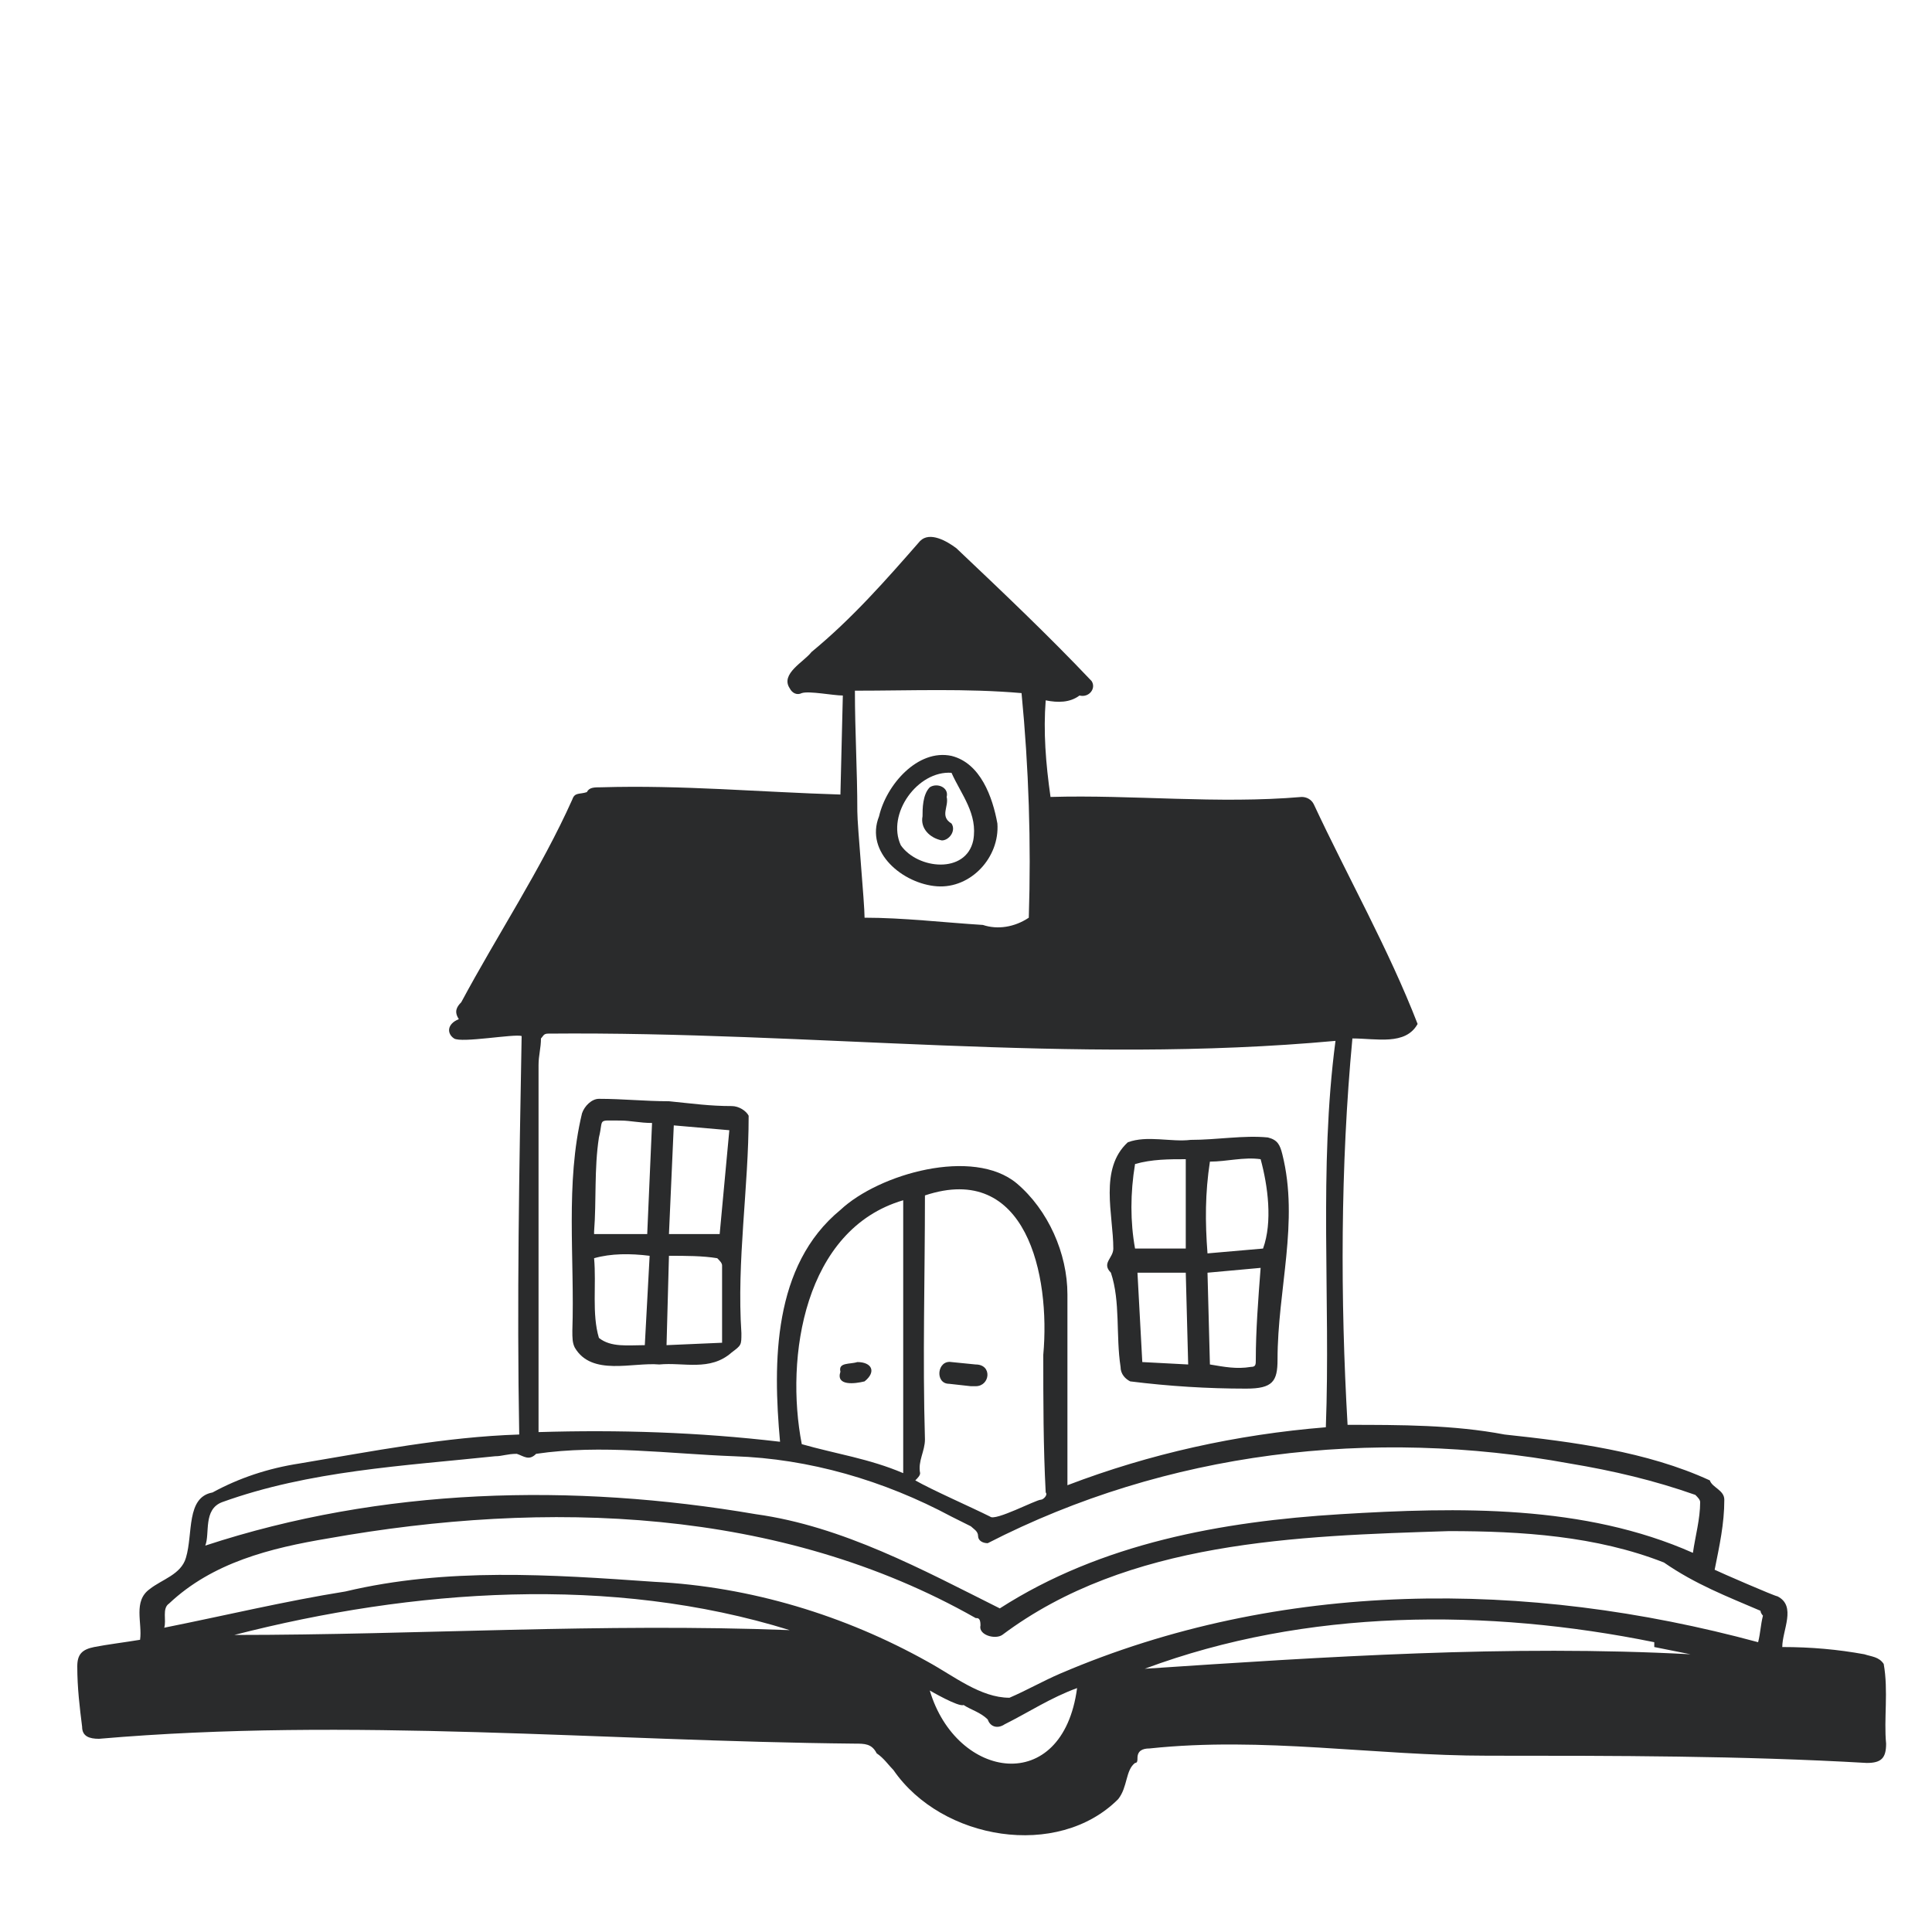
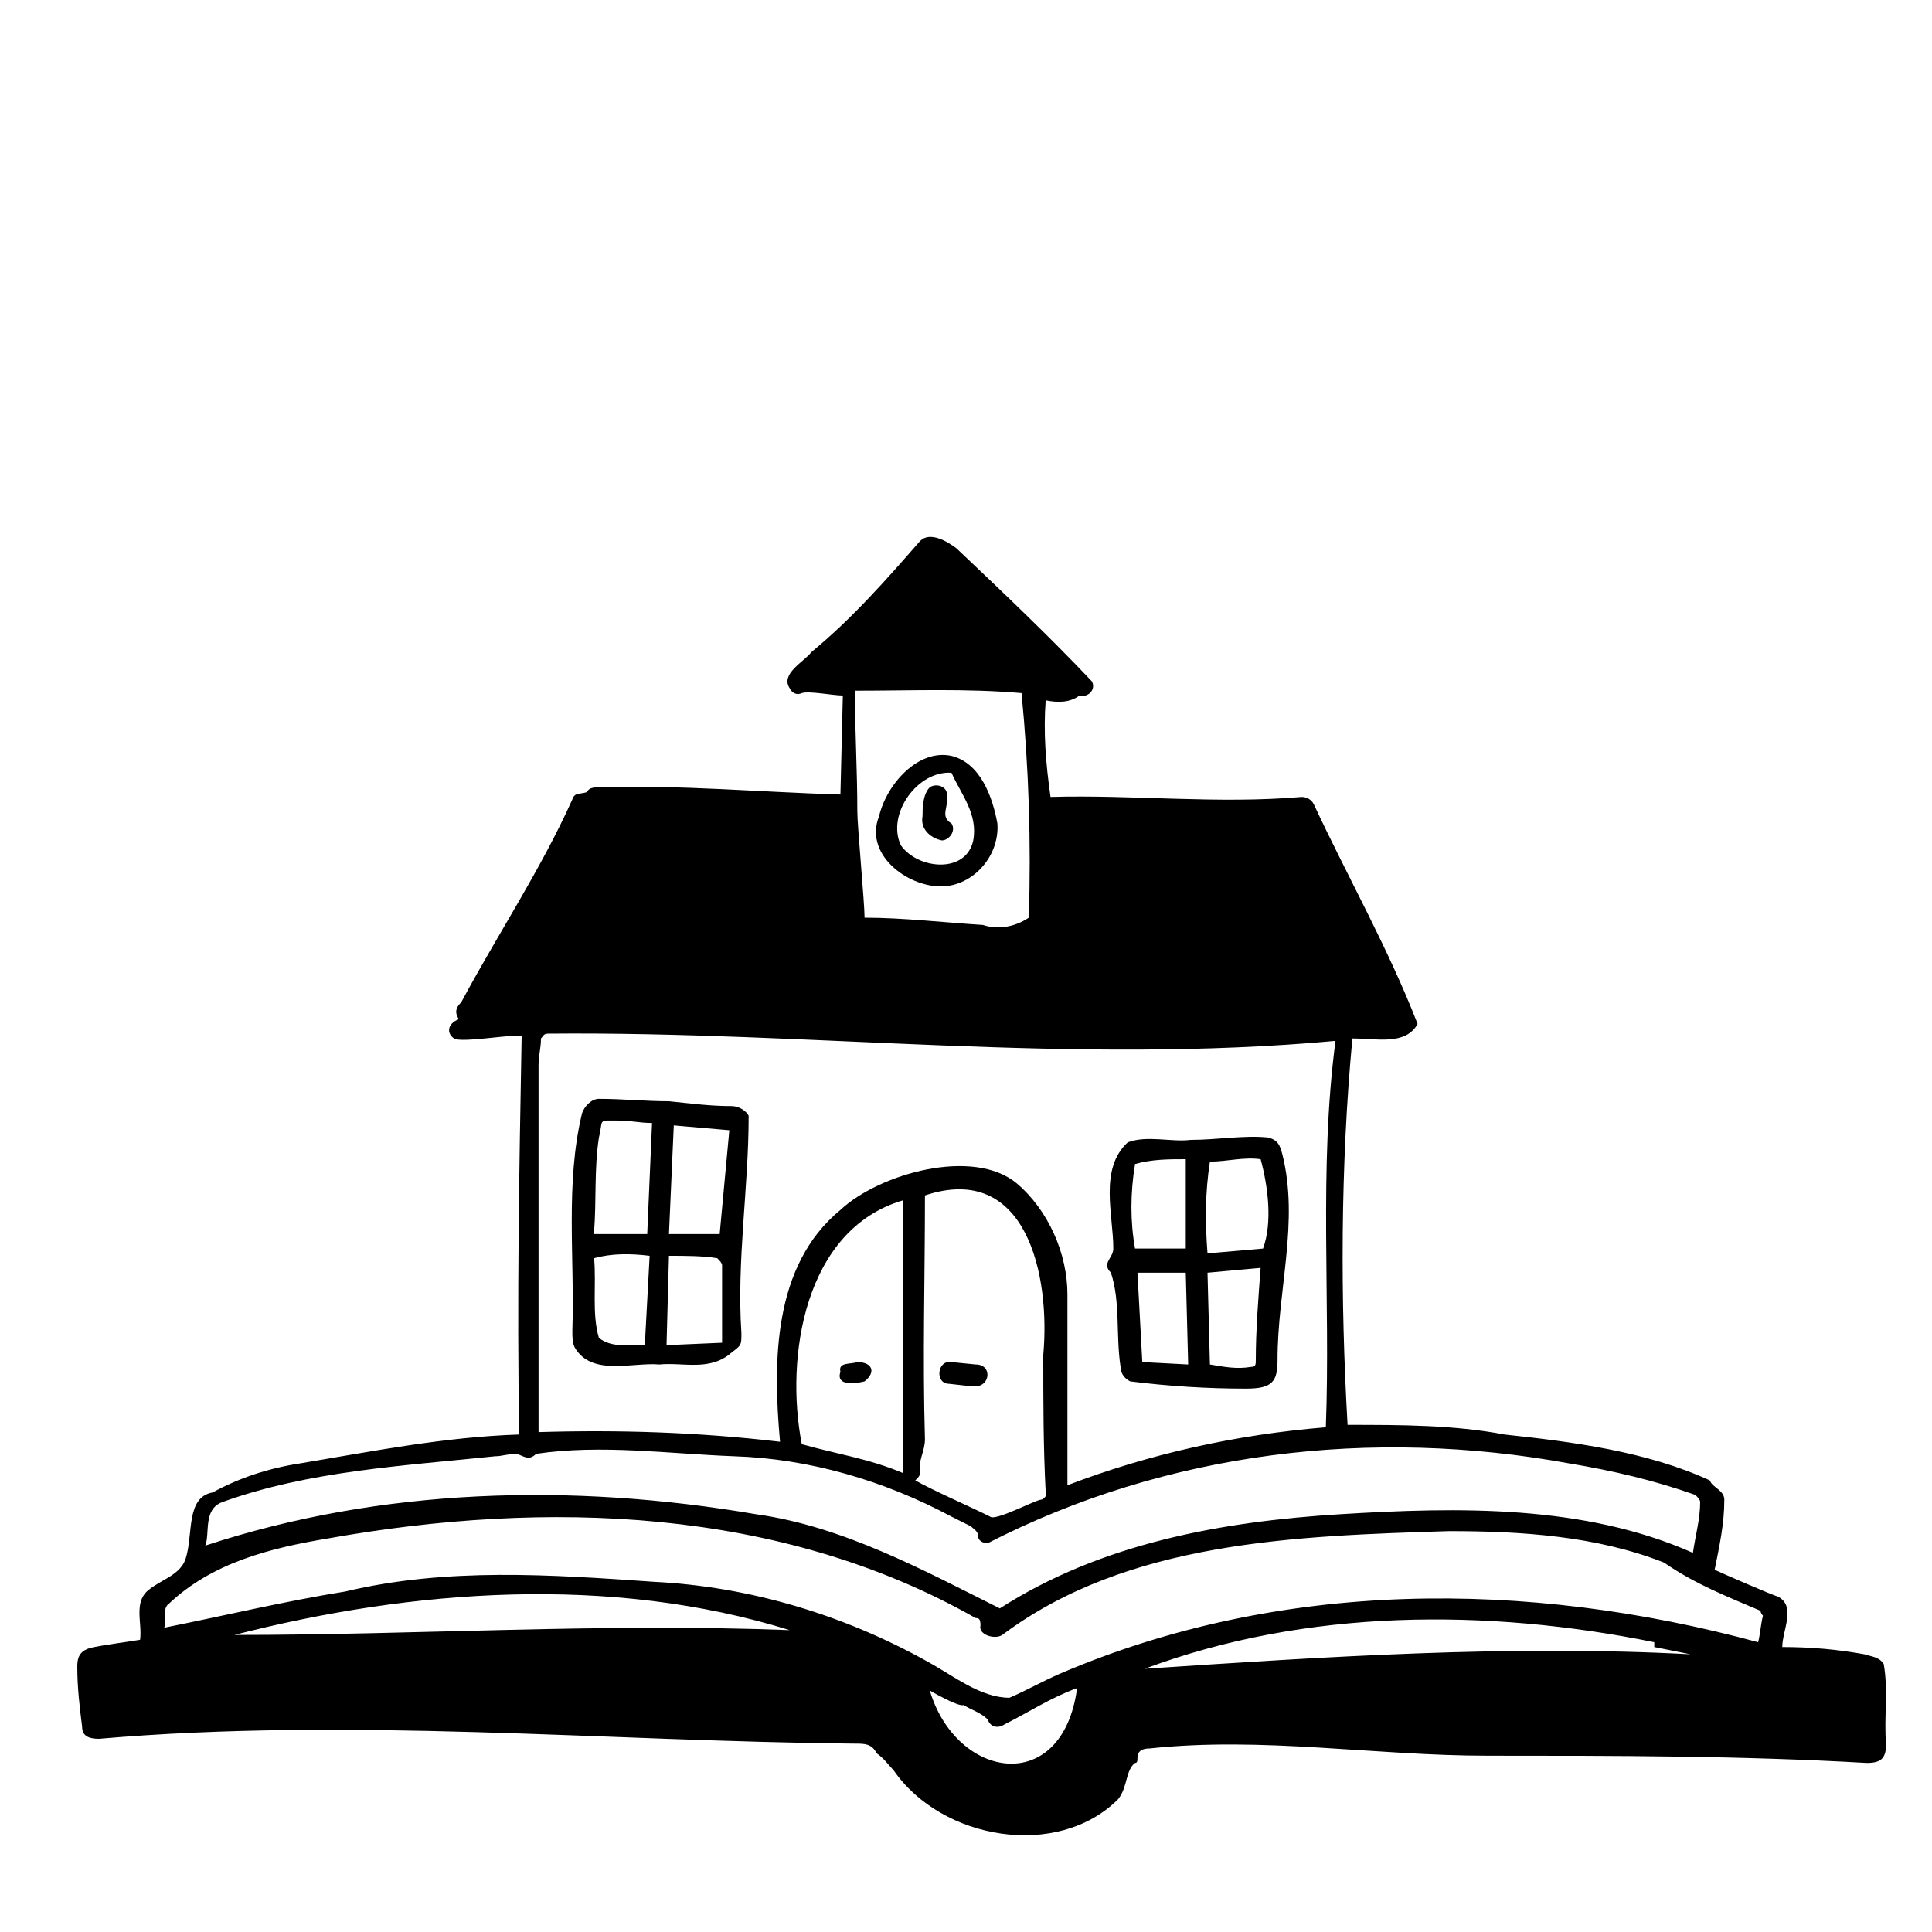
<svg xmlns="http://www.w3.org/2000/svg" version="1.1" id="Layer_1" x="0px" y="0px" viewBox="0 0 80 80" style="enable-background:new 0 0 80 80" xml:space="preserve">
-   <style type="text/css">.st0{fill:#2A2B2C;}</style>
-   <path class="st0" d="M55.8,59c2.2,0,4.4,0,6.5,0.4c2.8,0.3,5.9,0.7,8.5,1.9c0.1,0.3,0.6,0.4,0.6,0.8c0,1-0.2,1.9-0.4,2.9  c0.2,0.1,2.5,1.1,2.6,1.1c0.8,0.4,0.2,1.4,0.2,2.1c1.2,0,2.3,0.1,3.4,0.3c0.3,0.1,0.6,0.1,0.8,0.4c0.2,1.1,0,2.3,0.1,3.3  c0,0.6-0.2,0.8-0.8,0.8c-5.2-0.3-10.4-0.3-15.7-0.3c-4.7,0-9.3-0.8-14-0.3c-0.3,0-0.5,0.1-0.5,0.4c0,0.1,0,0.2-0.1,0.2  c-0.4,0.3-0.3,1-0.7,1.5c-2.5,2.5-7.3,1.7-9.3-1.2c-0.2-0.2-0.4-0.5-0.7-0.7c-0.2-0.4-0.5-0.4-0.9-0.4C25,72.1,14.5,71.1,4.1,72  c-0.4,0-0.7-0.1-0.7-0.5c-0.1-0.8-0.2-1.6-0.2-2.5c0-0.5,0.2-0.7,0.7-0.8c0.5-0.1,1.3-0.2,1.9-0.3c0.1-0.7-0.3-1.6,0.4-2.1  c0.5-0.4,1.3-0.6,1.5-1.3c0.3-1,0-2.5,1.1-2.7c1.1-0.6,2.3-1,3.6-1.2c3-0.5,6-1.1,9.1-1.2c-0.1-5.5,0-11,0.1-16.5  c-0.3-0.1-2.5,0.3-2.8,0.1c-0.3-0.2-0.3-0.6,0.2-0.8c-0.2-0.3-0.1-0.5,0.1-0.7c1.5-2.8,3.3-5.5,4.6-8.4c0.1-0.3,0.3-0.2,0.6-0.3  c0.1-0.2,0.3-0.2,0.6-0.2c3.3-0.1,6.6,0.2,9.9,0.3l0.1-4.1c-0.4,0-1.4-0.2-1.7-0.1c-0.2,0.1-0.4,0-0.5-0.2c-0.4-0.6,0.6-1.1,0.9-1.5  c1.7-1.4,3.1-3,4.5-4.6c0.4-0.4,1.1,0,1.5,0.3c1.9,1.8,3.8,3.6,5.6,5.5c0.2,0.3-0.1,0.7-0.5,0.6c-0.4,0.3-0.9,0.3-1.4,0.2  c-0.1,1.3,0,2.6,0.2,4c3.4-0.1,6.9,0.3,10.4,0c0.2,0,0.4,0.1,0.5,0.3c1.4,3,3.1,6,4.3,9.1C58.2,43.3,57,43,56,43  C55.5,48.3,55.5,53.8,55.8,59z M32.3,59.7c-0.3-3.3-0.3-7.3,2.5-9.6c1.6-1.5,5.5-2.6,7.3-1.1c1.3,1.1,2.1,2.9,2.1,4.6  c0,2.6,0,5.2,0,7.9c3.4-1.3,7-2.1,10.7-2.4c0.2-5.3-0.3-10.7,0.4-16c-10.9,1-21.7-0.4-32.6-0.3c-0.2,0-0.2,0.1-0.3,0.2  c0,0.4-0.1,0.7-0.1,1.1c0,5.1,0,10.1,0,15.2C25.6,59.2,28.9,59.3,32.3,59.7L32.3,59.7z M72.8,68c0.1-0.4,0.1-0.7,0.2-1.1  c0,0-0.1-0.1-0.1-0.2c-1.4-0.6-2.7-1.1-4-2c-2.8-1.1-5.9-1.3-8.9-1.3c-6.3,0.2-13.3,0.4-18.5,4.3c-0.3,0.2-1,0-0.9-0.4  c0-0.3-0.1-0.3-0.2-0.3c-8.1-4.6-17.8-4.9-26.8-3.3c-2.4,0.4-4.8,1-6.6,2.7c-0.3,0.2-0.1,0.7-0.2,1c2.5-0.5,5-1.1,7.5-1.5  c4.2-1,8.5-0.7,12.8-0.4c4,0.2,7.9,1.4,11.3,3.3c1.1,0.6,2.2,1.5,3.4,1.5c0.7-0.3,1.4-0.7,2.1-1C53,65.4,63.2,65.4,72.8,68L72.8,68z   M8.5,64c7.3-2.4,15.2-2.6,22.8-1.3c3.6,0.5,6.9,2.3,10.1,3.9c4.2-2.7,9.2-3.6,14.1-3.9c4.9-0.3,10.1-0.4,14.6,1.6  c0.1-0.7,0.3-1.4,0.3-2.1c0-0.1-0.1-0.2-0.2-0.3c-1.7-0.6-3.4-1-5.2-1.3c-8.2-1.5-16.7-0.5-24.1,3.3c-0.2,0-0.4-0.1-0.4-0.3  c0-0.2-0.2-0.3-0.3-0.4l-0.8-0.4c-2.8-1.5-5.9-2.4-9-2.5c-2.7-0.1-5.5-0.5-8.2-0.1c-0.3,0.3-0.5,0.1-0.8,0c-0.4,0-0.6,0.1-0.9,0.1  c-3.8,0.4-7.7,0.6-11.3,1.9C8.4,62.5,8.7,63.5,8.5,64L8.5,64z M38.3,49.5c0,3.4-0.1,6.7,0,10.1c0,0.5-0.3,0.9-0.2,1.4  c0,0.1-0.1,0.2-0.2,0.3c0.7,0.4,2.3,1.1,3.1,1.5c0.2,0.2,1.9-0.7,2.1-0.7c0.1,0,0.3-0.2,0.2-0.3c-0.1-1.9-0.1-3.8-0.1-5.7  C43.5,52.8,42.5,48.1,38.3,49.5z M42.3,28.7c-2.3-0.2-4.6-0.1-6.9-0.1c0,1.7,0.1,3.3,0.1,5c0,0.6,0.3,3.8,0.3,4.4  c1.6,0,3.3,0.2,4.9,0.3c0.6,0.2,1.3,0.1,1.9-0.3C42.7,34.9,42.6,31.8,42.3,28.7L42.3,28.7z M37.4,61V49.7c-4.1,1.2-4.9,6.5-4.2,10.1  C34.6,60.2,36,60.4,37.4,61z M70,68.5L70,68.5l-1.5-0.3V68c-6.9-1.4-14.4-1.4-21.1,1.1C54.9,68.6,62.5,68.1,70,68.5z M32.7,67.5  c-7.4-2.3-15.6-1.7-23,0.2C17.3,67.7,24.9,67.2,32.7,67.5z M38.5,70c1.1,3.7,5.5,4.4,6.1-0.1c-1.1,0.4-2,1-3,1.5  c-0.3,0.2-0.6,0.1-0.7-0.2c-0.3-0.3-0.7-0.4-1-0.6C39.7,70.7,38.5,70,38.5,70z" />
-   <path class="st0" d="M27.3,56.5c-1.1-0.1-2.8,0.5-3.5-0.7c-0.1-0.2-0.1-0.4-0.1-0.7c0.1-3-0.3-6.1,0.4-9c0.1-0.3,0.4-0.6,0.7-0.6  c1,0,1.9,0.1,2.9,0.1c1,0.1,1.7,0.2,2.6,0.2c0.3,0,0.6,0.2,0.7,0.4c0,3-0.5,6-0.3,9c0,0.5,0,0.5-0.4,0.8  C29.4,56.8,28.3,56.4,27.3,56.5L27.3,56.5z M27,46.5c-0.5,0-0.9-0.1-1.3-0.1c-1,0-0.7-0.1-0.9,0.7c-0.2,1.3-0.1,2.6-0.2,3.9  c0,0,0,0,0,0.1h2.2L27,46.5z M27.7,51.1h2.1l0.4-4.3l-2.3-0.2L27.7,51.1z M27.7,52l-0.1,3.7l2.3-0.1c0-1.1,0-2.2,0-3.2  c0-0.1-0.1-0.2-0.2-0.3C29.1,52,28.4,52,27.7,52L27.7,52z M26.7,55.7l0.2-3.7c-0.8-0.1-1.6-0.1-2.3,0.1c0.1,1.1-0.1,2.3,0.2,3.3  C25.3,55.8,26,55.7,26.7,55.7L26.7,55.7z" />
-   <path class="st0" d="M49.3,47.2c1.1,0,2.2-0.2,3.2-0.1c0.4,0.1,0.5,0.3,0.6,0.7c0.7,2.8-0.2,5.6-0.2,8.5c0,0.9-0.2,1.2-1.3,1.2  c-1.6,0-3.2-0.1-4.8-0.3c-0.2-0.1-0.4-0.3-0.4-0.6c-0.2-1.3,0-2.7-0.4-3.9c-0.4-0.4,0.1-0.6,0.1-1c0-1.4-0.6-3.3,0.6-4.4  C47.5,47,48.5,47.3,49.3,47.2z M50.1,48.1c-0.2,1.3-0.2,2.5-0.1,3.8l2.3-0.2c0.4-1.1,0.2-2.6-0.1-3.7C51.5,47.9,50.8,48.1,50.1,48.1  z M50.1,56.5c0.6,0.1,1.1,0.2,1.7,0.1c0.2,0,0.2-0.1,0.2-0.3c0-1.2,0.1-2.5,0.2-3.8L50,52.7L50.1,56.5z M49.1,48  c-0.7,0-1.4,0-2.1,0.2c-0.2,1.2-0.2,2.4,0,3.5h2.1V48z M49.1,52.7h-2l0.2,3.7l1.9,0.1L49.1,52.7z" />
-   <path class="st0" d="M40.2,57.4l-0.9-0.1c-0.6,0-0.5-1,0.1-0.9c0,0,1,0.1,1,0.1c0.7,0,0.6,0.9,0,0.9C40.3,57.4,40.2,57.4,40.2,57.4z  " />
-   <path class="st0" d="M38.8,36.7c-1.4-0.1-3-1.4-2.4-2.9c0.3-1.3,1.6-2.8,3-2.5c1.2,0.3,1.7,1.7,1.9,2.8  C41.4,35.5,40.2,36.8,38.8,36.7z M39.4,32c-1.4-0.1-2.7,1.7-2.1,3c0.7,1,2.7,1.2,3-0.2C40.5,33.7,39.8,32.9,39.4,32z" />
-   <path class="st0" d="M35.5,56.4c0.6,0,0.8,0.4,0.3,0.8c-0.4,0.1-1.2,0.2-1-0.4C34.7,56.4,35.2,56.5,35.5,56.4z" />
-   <path class="st0" d="M38.2,33.8c0-0.3,0-0.9,0.3-1.2c0.3-0.2,0.8,0,0.7,0.4c0.1,0.4-0.3,0.8,0.2,1.1c0.2,0.3-0.1,0.7-0.4,0.7  C38.5,34.7,38.1,34.3,38.2,33.8z" />
+   <path d="M55.8,59c2.2,0,4.4,0,6.5,0.4c2.8,0.3,5.9,0.7,8.5,1.9c0.1,0.3,0.6,0.4,0.6,0.8c0,1-0.2,1.9-0.4,2.9  c0.2,0.1,2.5,1.1,2.6,1.1c0.8,0.4,0.2,1.4,0.2,2.1c1.2,0,2.3,0.1,3.4,0.3c0.3,0.1,0.6,0.1,0.8,0.4c0.2,1.1,0,2.3,0.1,3.3  c0,0.6-0.2,0.8-0.8,0.8c-5.2-0.3-10.4-0.3-15.7-0.3c-4.7,0-9.3-0.8-14-0.3c-0.3,0-0.5,0.1-0.5,0.4c0,0.1,0,0.2-0.1,0.2  c-0.4,0.3-0.3,1-0.7,1.5c-2.5,2.5-7.3,1.7-9.3-1.2c-0.2-0.2-0.4-0.5-0.7-0.7c-0.2-0.4-0.5-0.4-0.9-0.4C25,72.1,14.5,71.1,4.1,72  c-0.4,0-0.7-0.1-0.7-0.5c-0.1-0.8-0.2-1.6-0.2-2.5c0-0.5,0.2-0.7,0.7-0.8c0.5-0.1,1.3-0.2,1.9-0.3c0.1-0.7-0.3-1.6,0.4-2.1  c0.5-0.4,1.3-0.6,1.5-1.3c0.3-1,0-2.5,1.1-2.7c1.1-0.6,2.3-1,3.6-1.2c3-0.5,6-1.1,9.1-1.2c-0.1-5.5,0-11,0.1-16.5  c-0.3-0.1-2.5,0.3-2.8,0.1c-0.3-0.2-0.3-0.6,0.2-0.8c-0.2-0.3-0.1-0.5,0.1-0.7c1.5-2.8,3.3-5.5,4.6-8.4c0.1-0.3,0.3-0.2,0.6-0.3  c0.1-0.2,0.3-0.2,0.6-0.2c3.3-0.1,6.6,0.2,9.9,0.3l0.1-4.1c-0.4,0-1.4-0.2-1.7-0.1c-0.2,0.1-0.4,0-0.5-0.2c-0.4-0.6,0.6-1.1,0.9-1.5  c1.7-1.4,3.1-3,4.5-4.6c0.4-0.4,1.1,0,1.5,0.3c1.9,1.8,3.8,3.6,5.6,5.5c0.2,0.3-0.1,0.7-0.5,0.6c-0.4,0.3-0.9,0.3-1.4,0.2  c-0.1,1.3,0,2.6,0.2,4c3.4-0.1,6.9,0.3,10.4,0c0.2,0,0.4,0.1,0.5,0.3c1.4,3,3.1,6,4.3,9.1C58.2,43.3,57,43,56,43  C55.5,48.3,55.5,53.8,55.8,59z M32.3,59.7c-0.3-3.3-0.3-7.3,2.5-9.6c1.6-1.5,5.5-2.6,7.3-1.1c1.3,1.1,2.1,2.9,2.1,4.6  c0,2.6,0,5.2,0,7.9c3.4-1.3,7-2.1,10.7-2.4c0.2-5.3-0.3-10.7,0.4-16c-10.9,1-21.7-0.4-32.6-0.3c-0.2,0-0.2,0.1-0.3,0.2  c0,0.4-0.1,0.7-0.1,1.1c0,5.1,0,10.1,0,15.2C25.6,59.2,28.9,59.3,32.3,59.7L32.3,59.7z M72.8,68c0.1-0.4,0.1-0.7,0.2-1.1  c0,0-0.1-0.1-0.1-0.2c-1.4-0.6-2.7-1.1-4-2c-2.8-1.1-5.9-1.3-8.9-1.3c-6.3,0.2-13.3,0.4-18.5,4.3c-0.3,0.2-1,0-0.9-0.4  c0-0.3-0.1-0.3-0.2-0.3c-8.1-4.6-17.8-4.9-26.8-3.3c-2.4,0.4-4.8,1-6.6,2.7c-0.3,0.2-0.1,0.7-0.2,1c2.5-0.5,5-1.1,7.5-1.5  c4.2-1,8.5-0.7,12.8-0.4c4,0.2,7.9,1.4,11.3,3.3c1.1,0.6,2.2,1.5,3.4,1.5c0.7-0.3,1.4-0.7,2.1-1C53,65.4,63.2,65.4,72.8,68L72.8,68z   M8.5,64c7.3-2.4,15.2-2.6,22.8-1.3c3.6,0.5,6.9,2.3,10.1,3.9c4.2-2.7,9.2-3.6,14.1-3.9c4.9-0.3,10.1-0.4,14.6,1.6  c0.1-0.7,0.3-1.4,0.3-2.1c0-0.1-0.1-0.2-0.2-0.3c-1.7-0.6-3.4-1-5.2-1.3c-8.2-1.5-16.7-0.5-24.1,3.3c-0.2,0-0.4-0.1-0.4-0.3  c0-0.2-0.2-0.3-0.3-0.4l-0.8-0.4c-2.8-1.5-5.9-2.4-9-2.5c-2.7-0.1-5.5-0.5-8.2-0.1c-0.3,0.3-0.5,0.1-0.8,0c-0.4,0-0.6,0.1-0.9,0.1  c-3.8,0.4-7.7,0.6-11.3,1.9C8.4,62.5,8.7,63.5,8.5,64L8.5,64z M38.3,49.5c0,3.4-0.1,6.7,0,10.1c0,0.5-0.3,0.9-0.2,1.4  c0,0.1-0.1,0.2-0.2,0.3c0.7,0.4,2.3,1.1,3.1,1.5c0.2,0.2,1.9-0.7,2.1-0.7c0.1,0,0.3-0.2,0.2-0.3c-0.1-1.9-0.1-3.8-0.1-5.7  C43.5,52.8,42.5,48.1,38.3,49.5z M42.3,28.7c-2.3-0.2-4.6-0.1-6.9-0.1c0,1.7,0.1,3.3,0.1,5c0,0.6,0.3,3.8,0.3,4.4  c1.6,0,3.3,0.2,4.9,0.3c0.6,0.2,1.3,0.1,1.9-0.3C42.7,34.9,42.6,31.8,42.3,28.7L42.3,28.7z M37.4,61V49.7c-4.1,1.2-4.9,6.5-4.2,10.1  C34.6,60.2,36,60.4,37.4,61z M70,68.5L70,68.5l-1.5-0.3V68c-6.9-1.4-14.4-1.4-21.1,1.1C54.9,68.6,62.5,68.1,70,68.5z M32.7,67.5  c-7.4-2.3-15.6-1.7-23,0.2C17.3,67.7,24.9,67.2,32.7,67.5z M38.5,70c1.1,3.7,5.5,4.4,6.1-0.1c-1.1,0.4-2,1-3,1.5  c-0.3,0.2-0.6,0.1-0.7-0.2c-0.3-0.3-0.7-0.4-1-0.6C39.7,70.7,38.5,70,38.5,70z" />
+   <path d="M27.3,56.5c-1.1-0.1-2.8,0.5-3.5-0.7c-0.1-0.2-0.1-0.4-0.1-0.7c0.1-3-0.3-6.1,0.4-9c0.1-0.3,0.4-0.6,0.7-0.6  c1,0,1.9,0.1,2.9,0.1c1,0.1,1.7,0.2,2.6,0.2c0.3,0,0.6,0.2,0.7,0.4c0,3-0.5,6-0.3,9c0,0.5,0,0.5-0.4,0.8  C29.4,56.8,28.3,56.4,27.3,56.5L27.3,56.5z M27,46.5c-0.5,0-0.9-0.1-1.3-0.1c-1,0-0.7-0.1-0.9,0.7c-0.2,1.3-0.1,2.6-0.2,3.9  c0,0,0,0,0,0.1h2.2L27,46.5z M27.7,51.1h2.1l0.4-4.3l-2.3-0.2L27.7,51.1z M27.7,52l-0.1,3.7l2.3-0.1c0-1.1,0-2.2,0-3.2  c0-0.1-0.1-0.2-0.2-0.3C29.1,52,28.4,52,27.7,52L27.7,52z M26.7,55.7l0.2-3.7c-0.8-0.1-1.6-0.1-2.3,0.1c0.1,1.1-0.1,2.3,0.2,3.3  C25.3,55.8,26,55.7,26.7,55.7L26.7,55.7z" />
+   <path d="M49.3,47.2c1.1,0,2.2-0.2,3.2-0.1c0.4,0.1,0.5,0.3,0.6,0.7c0.7,2.8-0.2,5.6-0.2,8.5c0,0.9-0.2,1.2-1.3,1.2  c-1.6,0-3.2-0.1-4.8-0.3c-0.2-0.1-0.4-0.3-0.4-0.6c-0.2-1.3,0-2.7-0.4-3.9c-0.4-0.4,0.1-0.6,0.1-1c0-1.4-0.6-3.3,0.6-4.4  C47.5,47,48.5,47.3,49.3,47.2z M50.1,48.1c-0.2,1.3-0.2,2.5-0.1,3.8l2.3-0.2c0.4-1.1,0.2-2.6-0.1-3.7C51.5,47.9,50.8,48.1,50.1,48.1  z M50.1,56.5c0.6,0.1,1.1,0.2,1.7,0.1c0.2,0,0.2-0.1,0.2-0.3c0-1.2,0.1-2.5,0.2-3.8L50,52.7L50.1,56.5z M49.1,48  c-0.7,0-1.4,0-2.1,0.2c-0.2,1.2-0.2,2.4,0,3.5h2.1V48z M49.1,52.7h-2l0.2,3.7l1.9,0.1L49.1,52.7z" />
+   <path d="M40.2,57.4l-0.9-0.1c-0.6,0-0.5-1,0.1-0.9c0,0,1,0.1,1,0.1c0.7,0,0.6,0.9,0,0.9C40.3,57.4,40.2,57.4,40.2,57.4z  " />
+   <path d="M38.8,36.7c-1.4-0.1-3-1.4-2.4-2.9c0.3-1.3,1.6-2.8,3-2.5c1.2,0.3,1.7,1.7,1.9,2.8  C41.4,35.5,40.2,36.8,38.8,36.7z M39.4,32c-1.4-0.1-2.7,1.7-2.1,3c0.7,1,2.7,1.2,3-0.2C40.5,33.7,39.8,32.9,39.4,32z" />
+   <path d="M35.5,56.4c0.6,0,0.8,0.4,0.3,0.8c-0.4,0.1-1.2,0.2-1-0.4C34.7,56.4,35.2,56.5,35.5,56.4z" />
+   <path d="M38.2,33.8c0-0.3,0-0.9,0.3-1.2c0.3-0.2,0.8,0,0.7,0.4c0.1,0.4-0.3,0.8,0.2,1.1c0.2,0.3-0.1,0.7-0.4,0.7  C38.5,34.7,38.1,34.3,38.2,33.8z" />
</svg>
